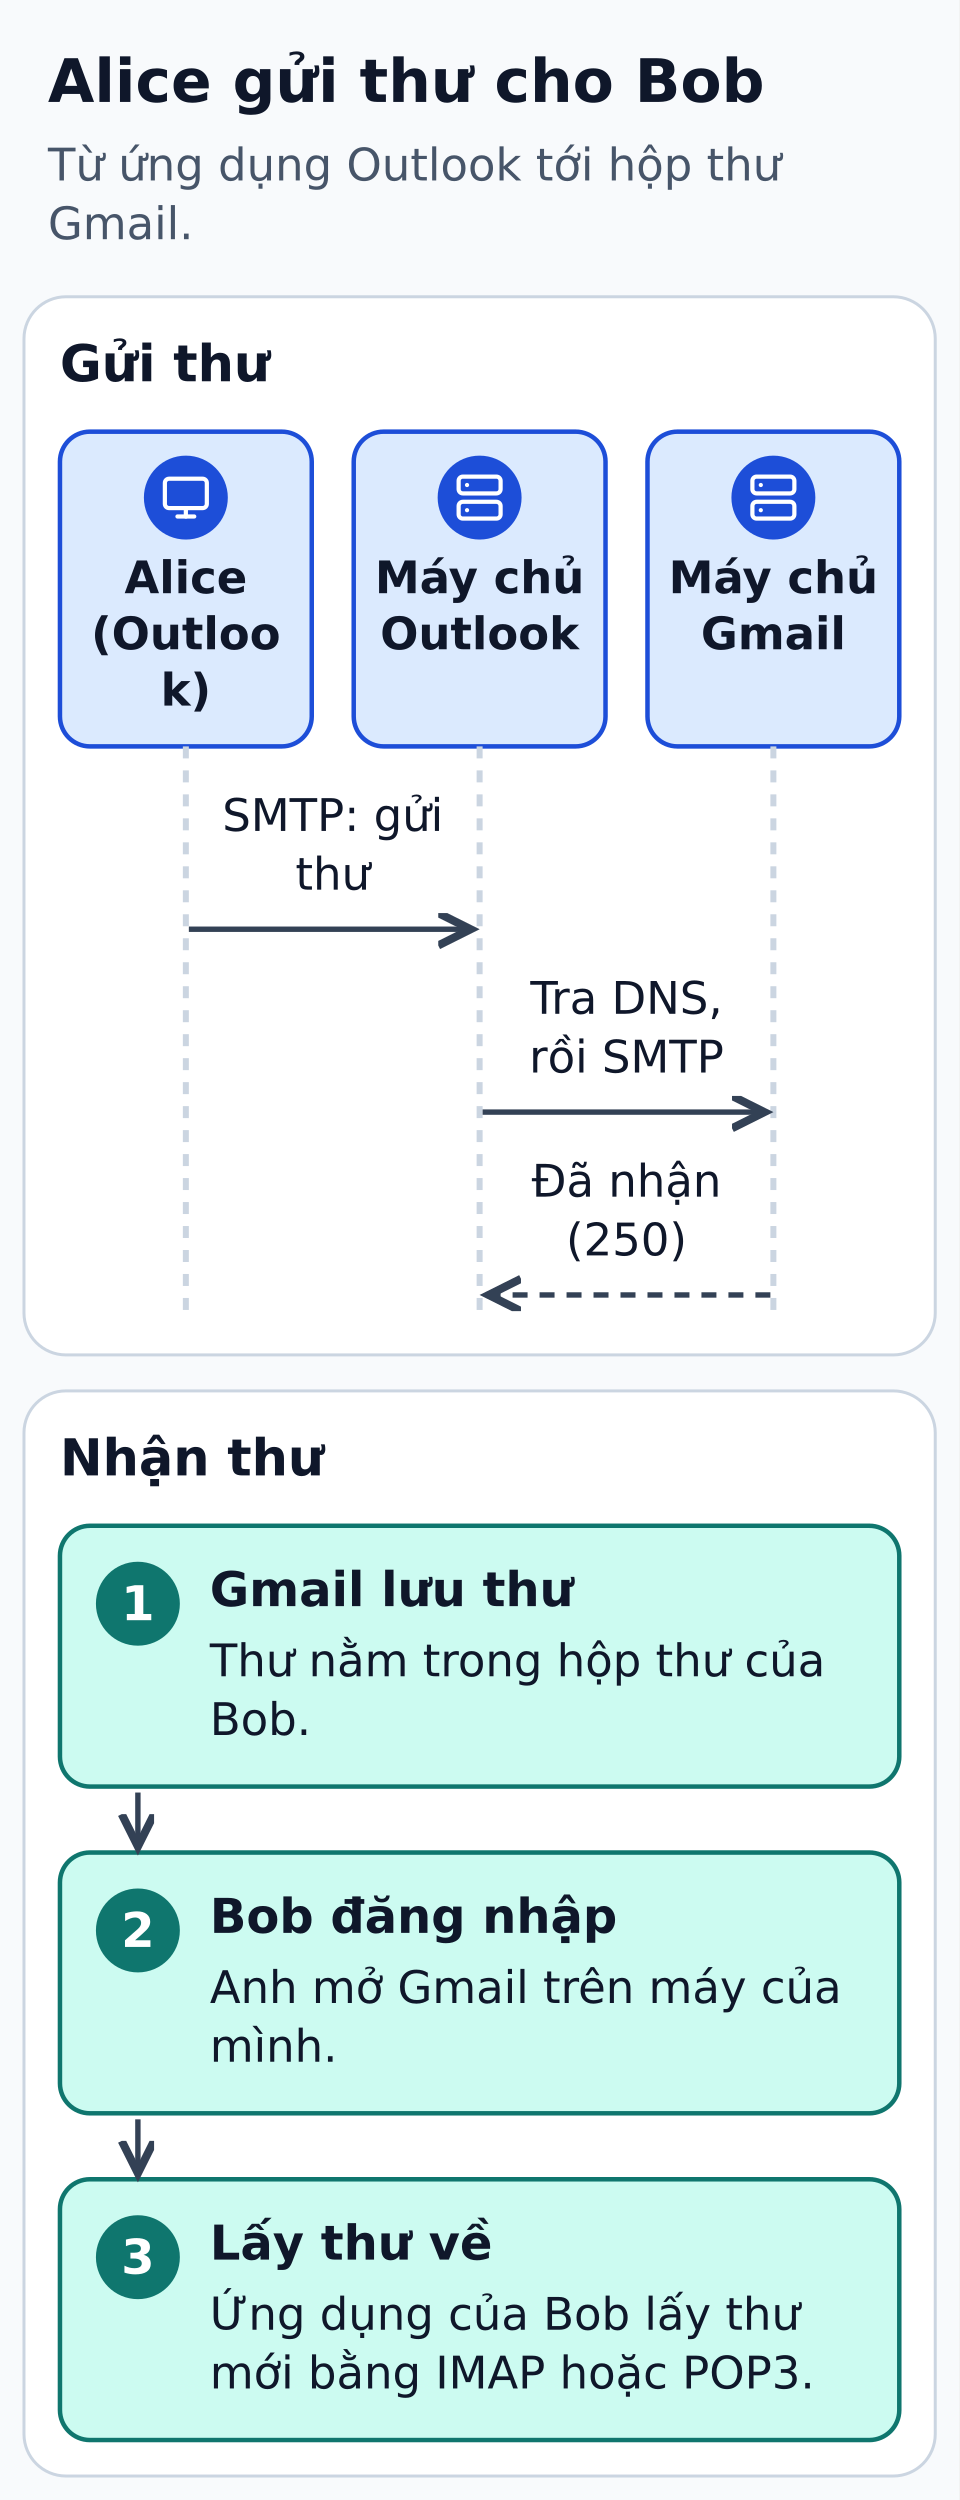
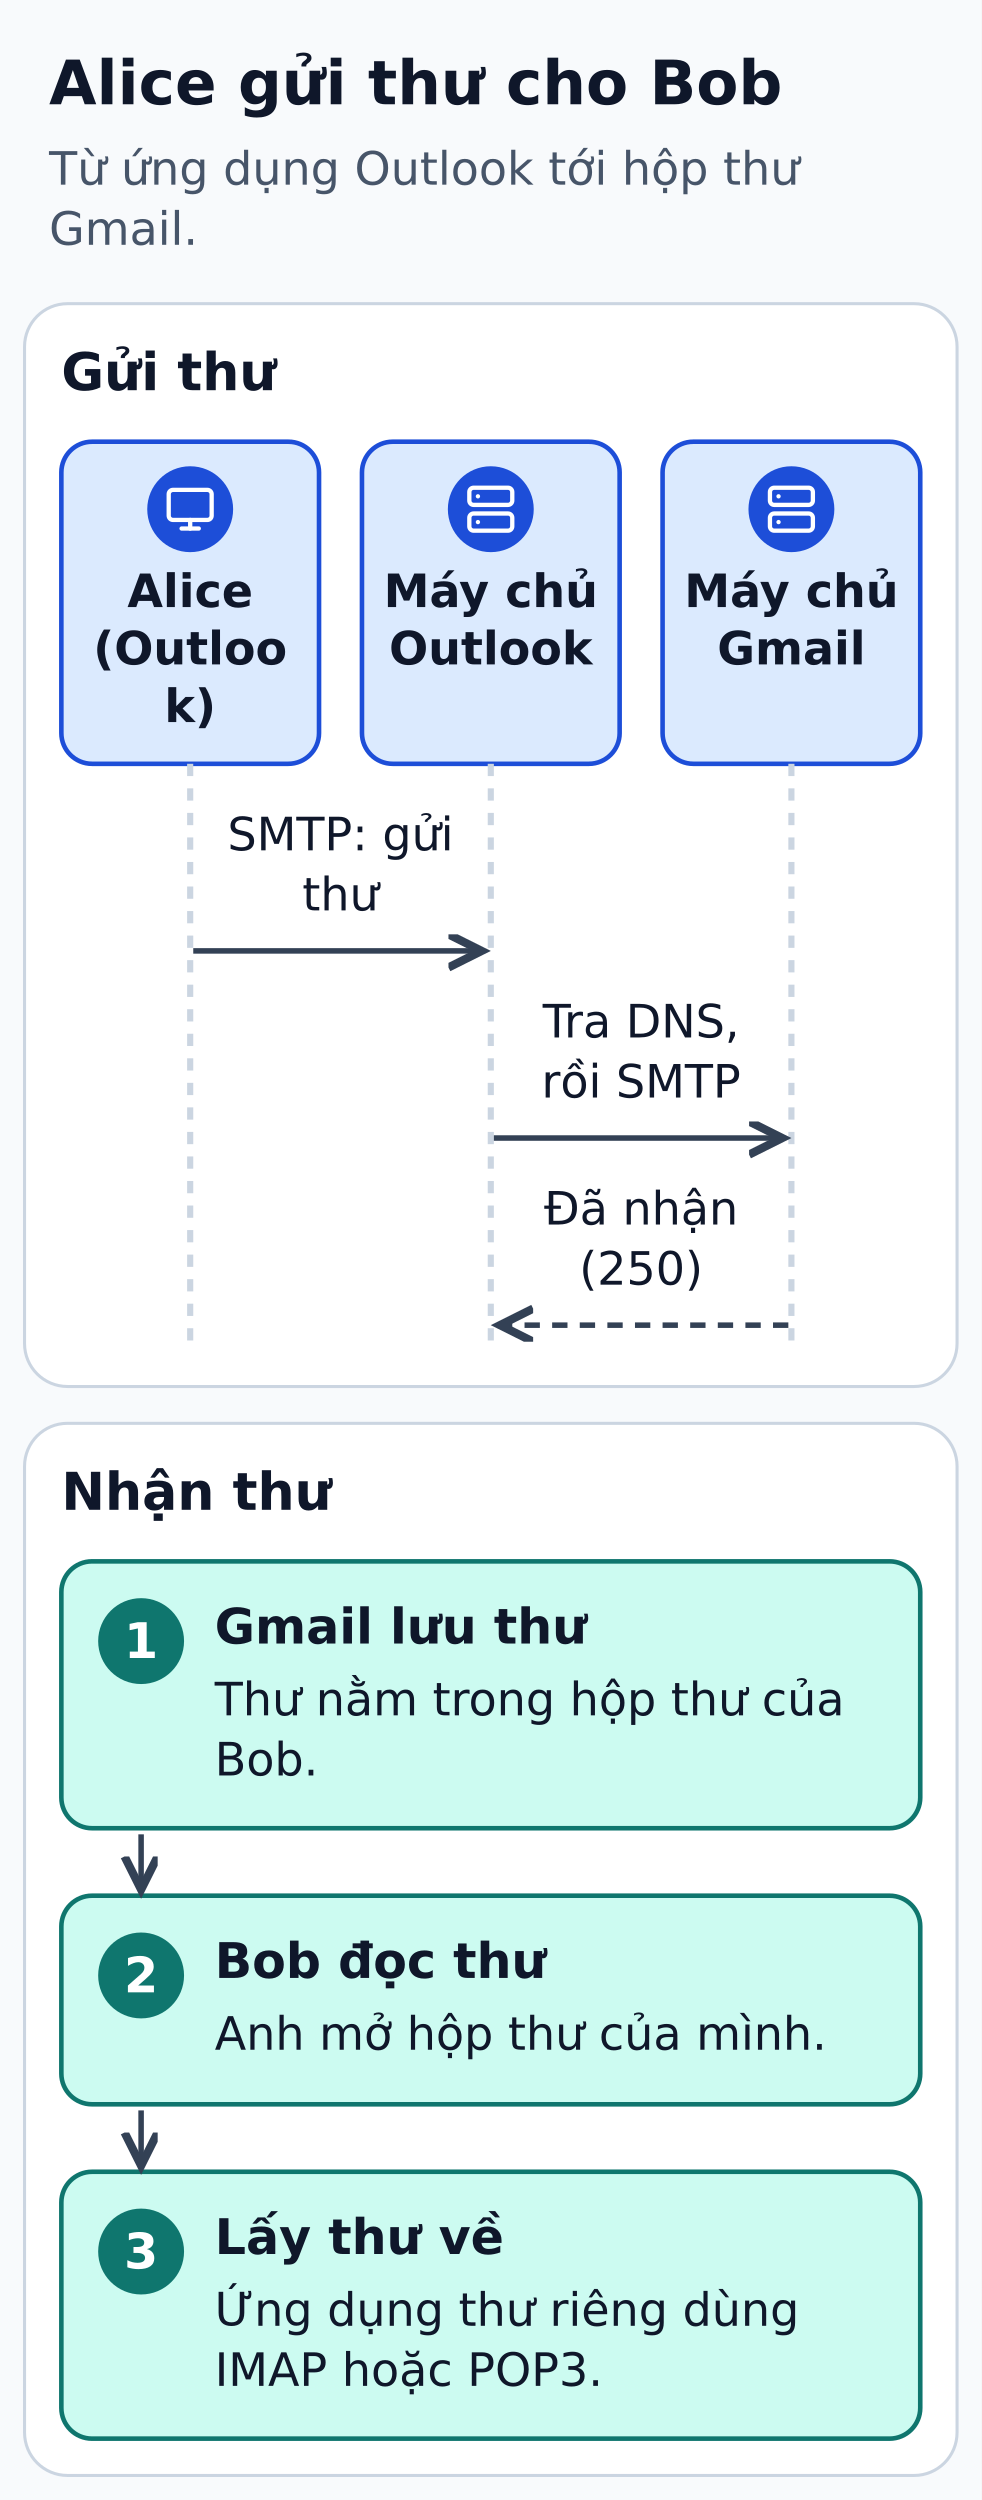
- <svg xmlns="http://www.w3.org/2000/svg" width="320" height="834" viewBox="0 0 320 834" role="img" aria-labelledby="title desc">
+ <svg xmlns="http://www.w3.org/2000/svg" width="320" height="815" viewBox="0 0 320 815" role="img" aria-labelledby="title desc">
  <defs>
    <marker id="arrow" markerWidth="8" markerHeight="8" refX="6" refY="3" orient="auto">
      <path d="M0,0 L6,3 L0,6" fill="none" stroke="#334155" stroke-width="1.5" />
    </marker>
  </defs>
-   <rect width="320" height="834" fill="#f8fafc" />
+   <rect width="320" height="815" fill="#f8fafc" />
  <g font-family="DejaVu Sans, Arial, sans-serif" fill="#0f172a">
    <text x="16" y="34" font-size="20" fill="#0f172a" font-weight="bold" text-anchor="start">Alice gửi thư cho Bob</text>
    <text x="16" y="60.2" font-size="15" fill="#475569" font-weight="normal" text-anchor="start">Từ ứng dụng Outlook tới hộp thư</text>
    <text x="16" y="79.8" font-size="15" fill="#475569" font-weight="normal" text-anchor="start">Gmail.</text>
    <rect x="8" y="99" width="304" height="353" rx="14" fill="#ffffff" stroke="#cbd5e1" stroke-width="1" />
    <text x="20" y="127.2" font-size="17" fill="#0f172a" font-weight="bold" text-anchor="start">Gửi thư</text>
    <rect x="20" y="144" width="84" height="105" rx="10" fill="#dbeafe" stroke="#1d4ed8" stroke-width="1.5" />
    <circle cx="62" cy="166" r="14" fill="#1d4ed8" />
    <g transform="translate(53.6 157.6) scale(0.7)" fill="none" stroke="#FFFFFF" stroke-width="2" stroke-linecap="round" stroke-linejoin="round">
      <rect height="14" rx="2" width="20" x="2" y="3" />
      <line x1="8" x2="16" y1="21" y2="21" />
      <line x1="12" x2="12" y1="17" y2="21" />
    </g>
    <text x="62" y="197.9" font-size="15" fill="#0f172a" font-weight="bold" text-anchor="middle">Alice</text>
    <text x="62" y="216.6" font-size="15" fill="#0f172a" font-weight="bold" text-anchor="middle">(Outloo</text>
    <text x="62" y="235.4" font-size="15" fill="#0f172a" font-weight="bold" text-anchor="middle">k)</text>
    <rect x="118" y="144" width="84" height="105" rx="10" fill="#dbeafe" stroke="#1d4ed8" stroke-width="1.5" />
    <circle cx="160" cy="166" r="14" fill="#1d4ed8" />
    <g transform="translate(151.6 157.6) scale(0.7)" fill="none" stroke="#FFFFFF" stroke-width="2" stroke-linecap="round" stroke-linejoin="round">
      <rect height="8" rx="2" ry="2" width="20" x="2" y="2" />
      <rect height="8" rx="2" ry="2" width="20" x="2" y="14" />
      <line x1="6" x2="6.01" y1="6" y2="6" />
      <line x1="6" x2="6.01" y1="18" y2="18" />
    </g>
    <text x="160" y="197.9" font-size="15" fill="#0f172a" font-weight="bold" text-anchor="middle">Máy chủ</text>
    <text x="160" y="216.6" font-size="15" fill="#0f172a" font-weight="bold" text-anchor="middle">Outlook</text>
    <rect x="216" y="144" width="84" height="105" rx="10" fill="#dbeafe" stroke="#1d4ed8" stroke-width="1.5" />
    <circle cx="258" cy="166" r="14" fill="#1d4ed8" />
    <g transform="translate(249.6 157.6) scale(0.7)" fill="none" stroke="#FFFFFF" stroke-width="2" stroke-linecap="round" stroke-linejoin="round">
      <rect height="8" rx="2" ry="2" width="20" x="2" y="2" />
      <rect height="8" rx="2" ry="2" width="20" x="2" y="14" />
      <line x1="6" x2="6.01" y1="6" y2="6" />
      <line x1="6" x2="6.01" y1="18" y2="18" />
    </g>
    <text x="258" y="197.9" font-size="15" fill="#0f172a" font-weight="bold" text-anchor="middle">Máy chủ</text>
    <text x="258" y="216.6" font-size="15" fill="#0f172a" font-weight="bold" text-anchor="middle">Gmail</text>
    <polyline points="62,249 62,440" fill="none" stroke="#cbd5e1" stroke-width="2" stroke-dasharray="4 4" />
    <polyline points="160,249 160,440" fill="none" stroke="#cbd5e1" stroke-width="2" stroke-dasharray="4 4" />
    <polyline points="258,249 258,440" fill="none" stroke="#cbd5e1" stroke-width="2" stroke-dasharray="4 4" />
    <text x="111" y="277.2" font-size="15" fill="#0f172a" font-weight="normal" text-anchor="middle">SMTP: gửi</text>
    <text x="111" y="296.8" font-size="15" fill="#0f172a" font-weight="normal" text-anchor="middle">thư</text>
    <polyline points="63,310 157,310" fill="none" stroke="#334155" stroke-width="1.8" stroke-linejoin="round" marker-end="url(#arrow)" />
    <text x="209" y="338.2" font-size="15" fill="#0f172a" font-weight="normal" text-anchor="middle">Tra DNS,</text>
    <text x="209" y="357.8" font-size="15" fill="#0f172a" font-weight="normal" text-anchor="middle">rồi SMTP</text>
    <polyline points="161,371 255,371" fill="none" stroke="#334155" stroke-width="1.8" stroke-linejoin="round" marker-end="url(#arrow)" />
    <text x="209" y="399.2" font-size="15" fill="#0f172a" font-weight="normal" text-anchor="middle">Đã nhận</text>
    <text x="209" y="418.8" font-size="15" fill="#0f172a" font-weight="normal" text-anchor="middle">(250)</text>
    <polyline points="257,432 163,432" fill="none" stroke="#334155" stroke-width="1.8" stroke-dasharray="5 4" stroke-linejoin="round" marker-end="url(#arrow)" />
-     <rect x="8" y="464" width="304" height="362" rx="14" fill="#ffffff" stroke="#cbd5e1" stroke-width="1" />
+     <rect x="8" y="464" width="304" height="343" rx="14" fill="#ffffff" stroke="#cbd5e1" stroke-width="1" />
    <text x="20" y="492.2" font-size="17" fill="#0f172a" font-weight="bold" text-anchor="start">Nhận thư</text>
    <rect x="20" y="509" width="280" height="87" rx="10" fill="#ccfbf1" stroke="#0f766e" stroke-width="1.5" />
    <circle cx="46" cy="535" r="14" fill="#0f766e" />
    <text x="46" y="540.5" font-size="16" fill="#ffffff" font-weight="bold" text-anchor="middle">1</text>
    <text x="70" y="535.8" font-size="16" fill="#0f172a" font-weight="bold" text-anchor="start">Gmail lưu thư</text>
    <text x="70" y="559.2" font-size="15" fill="#0f172a" font-weight="normal" text-anchor="start">Thư nằm trong hộp thư của</text>
    <text x="70" y="578.8" font-size="15" fill="#0f172a" font-weight="normal" text-anchor="start">Bob.</text>
-     <rect x="20" y="618" width="280" height="87" rx="10" fill="#ccfbf1" stroke="#0f766e" stroke-width="1.5" />
+     <rect x="20" y="618" width="280" height="68" rx="10" fill="#ccfbf1" stroke="#0f766e" stroke-width="1.5" />
    <circle cx="46" cy="644" r="14" fill="#0f766e" />
    <text x="46" y="649.5" font-size="16" fill="#ffffff" font-weight="bold" text-anchor="middle">2</text>
-     <text x="70" y="644.8" font-size="16" fill="#0f172a" font-weight="bold" text-anchor="start">Bob đăng nhập</text>
-     <text x="70" y="668.2" font-size="15" fill="#0f172a" font-weight="normal" text-anchor="start">Anh mở Gmail trên máy của</text>
-     <text x="70" y="687.8" font-size="15" fill="#0f172a" font-weight="normal" text-anchor="start">mình.</text>
+     <text x="70" y="644.8" font-size="16" fill="#0f172a" font-weight="bold" text-anchor="start">Bob đọc thư</text>
+     <text x="70" y="668.2" font-size="15" fill="#0f172a" font-weight="normal" text-anchor="start">Anh mở hộp thư của mình.</text>
    <polyline points="46,598 46,616" fill="none" stroke="#334155" stroke-width="1.8" stroke-linejoin="round" marker-end="url(#arrow)" />
-     <rect x="20" y="727" width="280" height="87" rx="10" fill="#ccfbf1" stroke="#0f766e" stroke-width="1.5" />
-     <circle cx="46" cy="753" r="14" fill="#0f766e" />
-     <text x="46" y="758.5" font-size="16" fill="#ffffff" font-weight="bold" text-anchor="middle">3</text>
-     <text x="70" y="753.8" font-size="16" fill="#0f172a" font-weight="bold" text-anchor="start">Lấy thư về</text>
-     <text x="70" y="777.2" font-size="15" fill="#0f172a" font-weight="normal" text-anchor="start">Ứng dụng của Bob lấy thư</text>
-     <text x="70" y="796.8" font-size="15" fill="#0f172a" font-weight="normal" text-anchor="start">mới bằng IMAP hoặc POP3.</text>
-     <polyline points="46,707 46,725" fill="none" stroke="#334155" stroke-width="1.8" stroke-linejoin="round" marker-end="url(#arrow)" />
+     <rect x="20" y="708" width="280" height="87" rx="10" fill="#ccfbf1" stroke="#0f766e" stroke-width="1.5" />
+     <circle cx="46" cy="734" r="14" fill="#0f766e" />
+     <text x="46" y="739.5" font-size="16" fill="#ffffff" font-weight="bold" text-anchor="middle">3</text>
+     <text x="70" y="734.8" font-size="16" fill="#0f172a" font-weight="bold" text-anchor="start">Lấy thư về</text>
+     <text x="70" y="758.2" font-size="15" fill="#0f172a" font-weight="normal" text-anchor="start">Ứng dụng thư riêng dùng</text>
+     <text x="70" y="777.8" font-size="15" fill="#0f172a" font-weight="normal" text-anchor="start">IMAP hoặc POP3.</text>
+     <polyline points="46,688 46,706" fill="none" stroke="#334155" stroke-width="1.8" stroke-linejoin="round" marker-end="url(#arrow)" />
  </g>
</svg>
